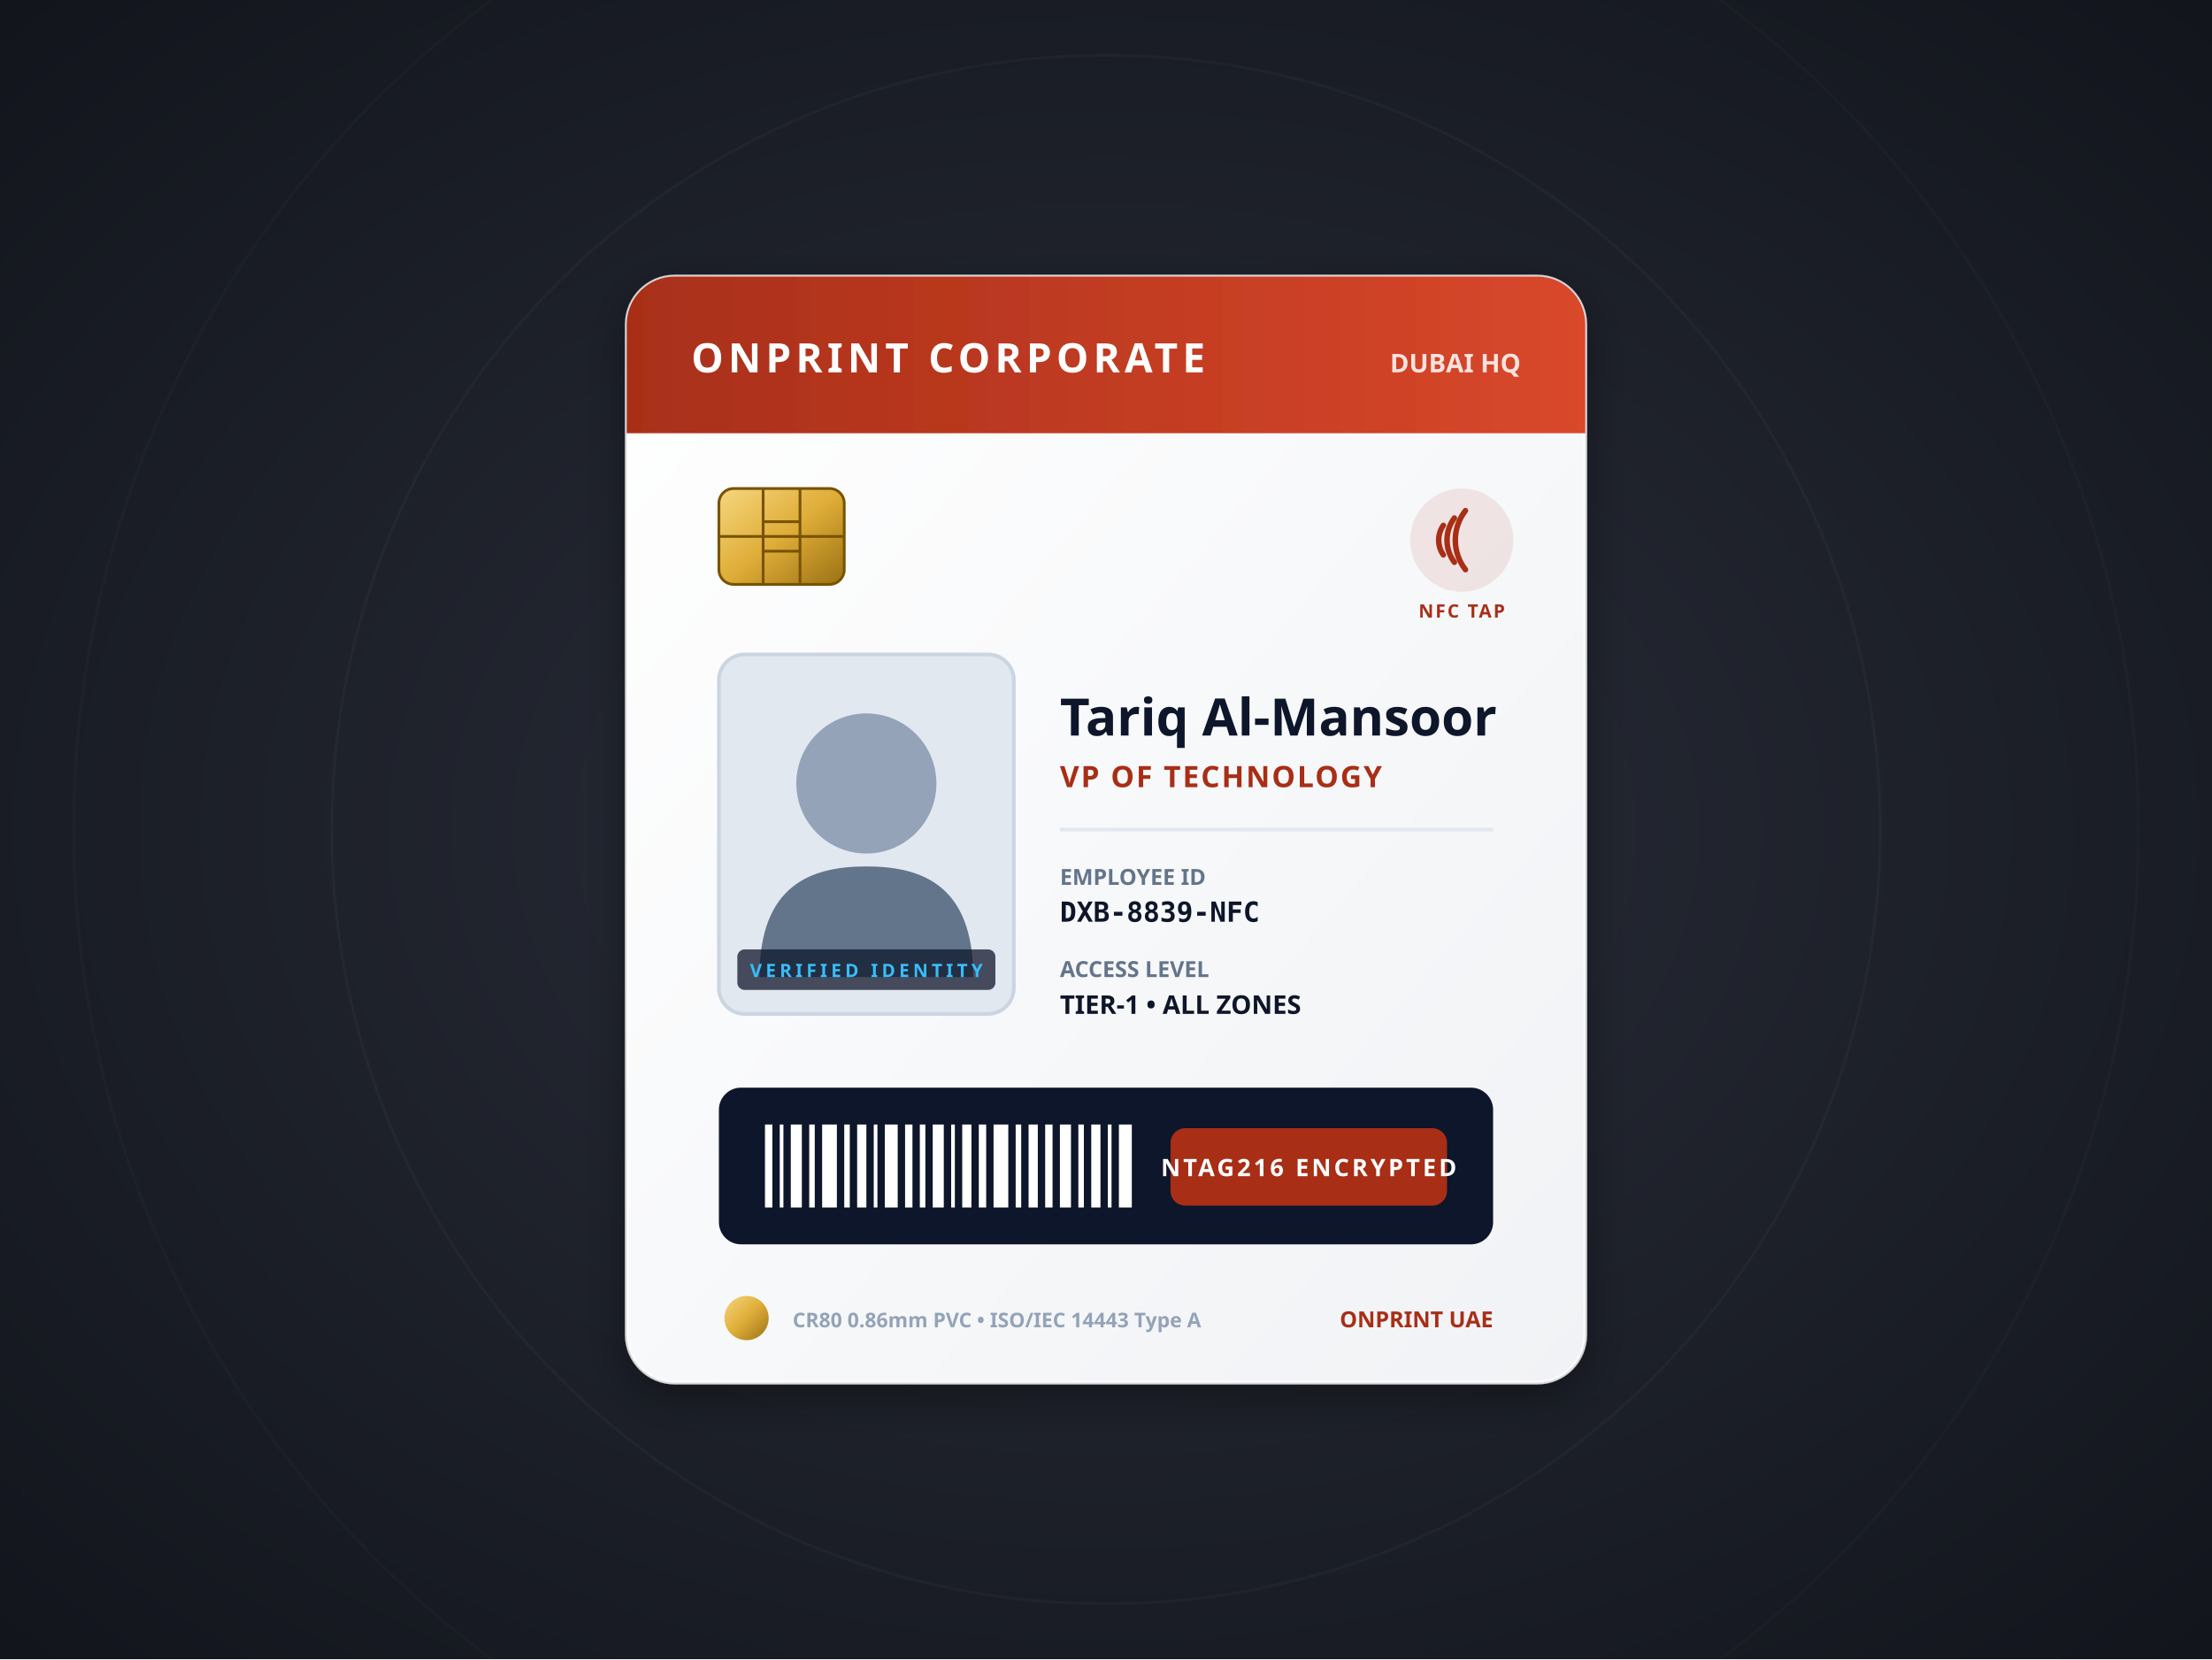
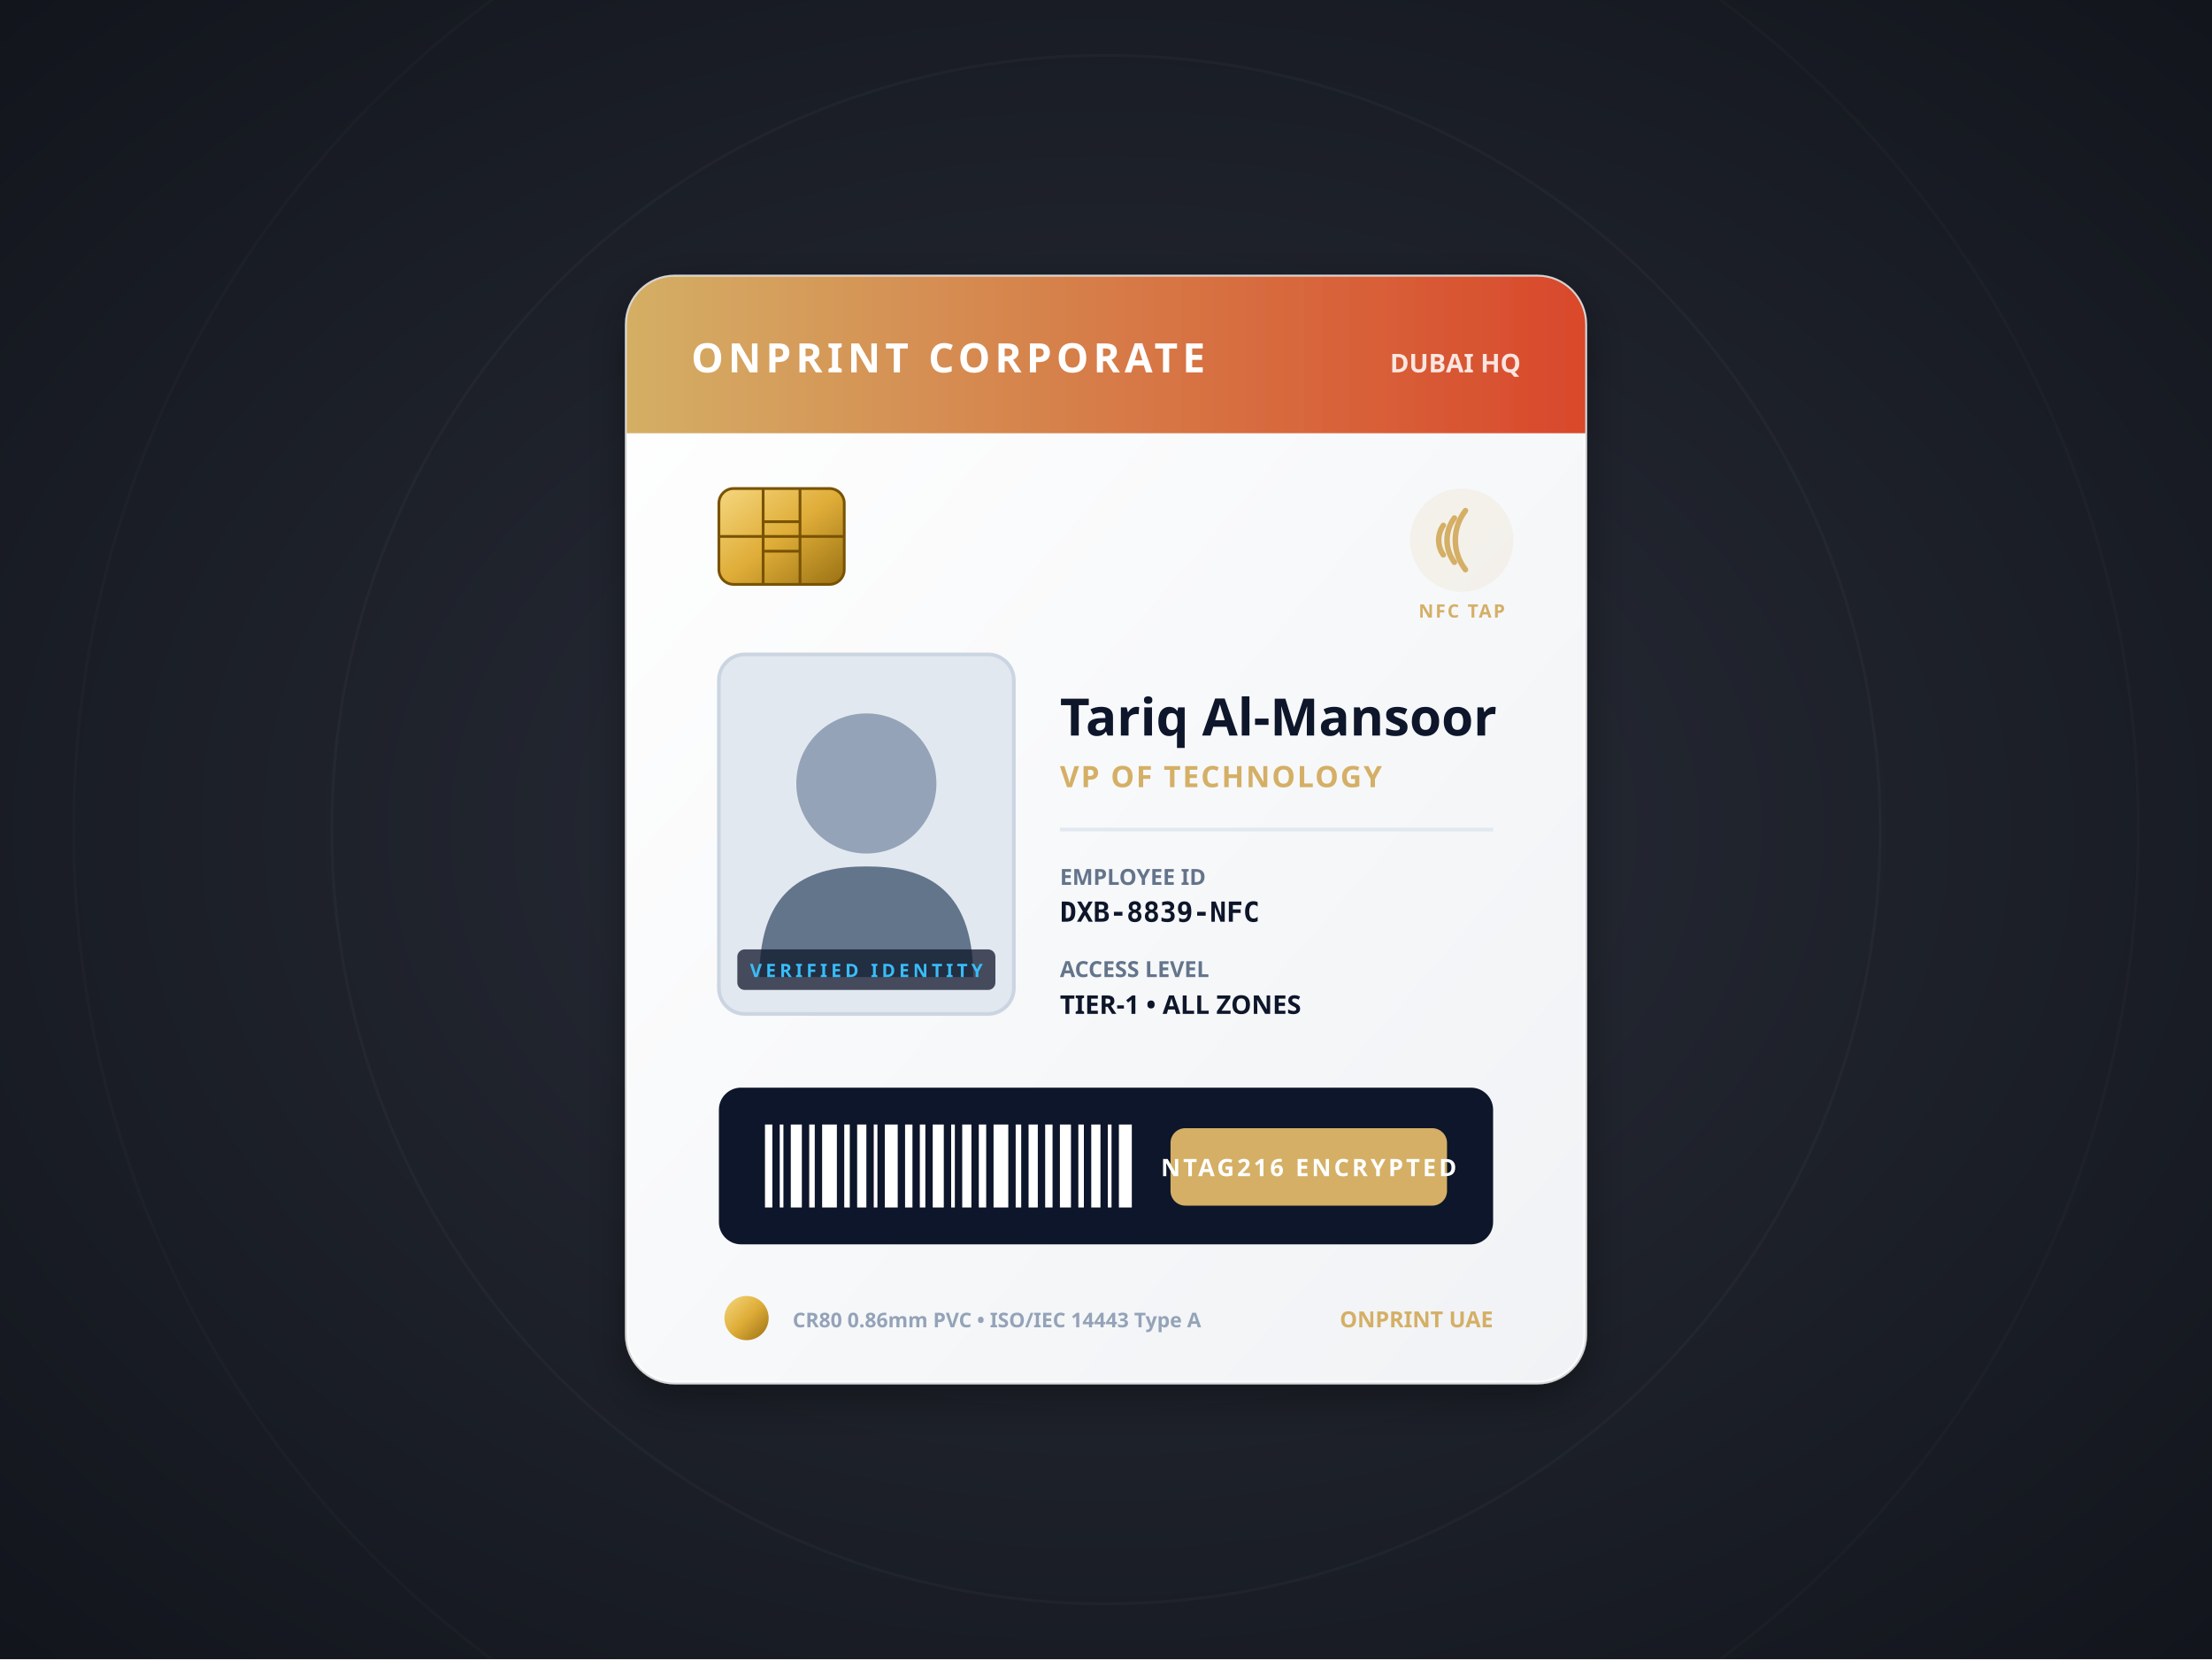
<svg xmlns="http://www.w3.org/2000/svg" viewBox="0 0 1200 900" width="1200" height="900" role="img" aria-label="Secure Smart NFC PVC ID Cards">
  <defs>
    <radialGradient id="bgGrad" cx="50%" cy="50%" r="70%">
      <stop offset="0%" stop-color="#2a2e39" />
      <stop offset="100%" stop-color="#12151c" />
    </radialGradient>
    <linearGradient id="cardGrad" x1="0%" y1="0%" x2="100%" y2="100%">
      <stop offset="0%" stop-color="#ffffff" />
      <stop offset="100%" stop-color="#f0f2f5" />
    </linearGradient>
    <linearGradient id="accentGrad" x1="0%" y1="0%" x2="100%" y2="0%">
-       <stop offset="0%" stop-color="#A82F19" />
+       <stop offset="0%" stop-color="#D4AF65" />
      <stop offset="100%" stop-color="#d9482b" />
    </linearGradient>
    <linearGradient id="chipGrad" x1="0%" y1="0%" x2="100%" y2="100%">
      <stop offset="0%" stop-color="#f5d77f" />
      <stop offset="50%" stop-color="#dfad38" />
      <stop offset="100%" stop-color="#9a7114" />
    </linearGradient>
    <linearGradient id="nfcWave" x1="0%" y1="0%" x2="100%" y2="100%">
-       <stop offset="0%" stop-color="#A82F19" stop-opacity="0.8" />
+       <stop offset="0%" stop-color="#D4AF65" stop-opacity="0.8" />
      <stop offset="100%" stop-color="#d9482b" stop-opacity="0.1" />
    </linearGradient>
    <filter id="dropShadow" x="-20%" y="-20%" width="140%" height="140%">
      <feDropShadow dx="0" dy="25" stdDeviation="35" flood-color="#000000" flood-opacity="0.55" />
      <feDropShadow dx="0" dy="8" stdDeviation="12" flood-color="#000000" flood-opacity="0.35" />
    </filter>
  </defs>
  <rect width="1200" height="900" fill="url(#bgGrad)" />
  <circle cx="600" cy="450" r="420" fill="none" stroke="#ffffff" stroke-opacity="0.03" stroke-width="1.5" />
  <circle cx="600" cy="450" r="560" fill="none" stroke="#ffffff" stroke-opacity="0.02" stroke-width="1.5" />
  <g transform="translate(340, 150)" filter="url(#dropShadow)">
    <rect width="520" height="600" rx="26" fill="url(#cardGrad)" />
    <rect width="520" height="600" rx="26" fill="none" stroke="#ffffff" stroke-width="2" stroke-opacity="0.8" />
    <path d="M 0 26 C 0 11.64 11.64 0 26 0 L 494 0 C 508.36 0 520 11.64 520 26 L 520 85 L 0 85 Z" fill="url(#accentGrad)" />
    <text x="35" y="52" fill="#ffffff" font-family="'Plus Jakarta Sans', system-ui, sans-serif" font-size="22" font-weight="900" letter-spacing="2.5">ONPRINT CORPORATE</text>
    <text x="485" y="52" fill="#ffffff" font-family="system-ui, sans-serif" font-size="14" font-weight="700" text-anchor="end" opacity="0.85">DUBAI HQ</text>
    <g transform="translate(425, 115)">
-       <circle cx="28" cy="28" r="28" fill="#A82F19" fill-opacity="0.1" />
-       <path d="M 18 36 A 14 14 0 0 1 18 20" fill="none" stroke="#A82F19" stroke-width="3" stroke-linecap="round" />
-       <path d="M 24 40 A 20 20 0 0 1 24 16" fill="none" stroke="#A82F19" stroke-width="3" stroke-linecap="round" />
-       <path d="M 30 44 A 26 26 0 0 1 30 12" fill="none" stroke="#A82F19" stroke-width="3" stroke-linecap="round" />
-       <text x="28" y="70" fill="#A82F19" font-family="system-ui, sans-serif" font-size="10" font-weight="900" text-anchor="middle" letter-spacing="1">NFC TAP</text>
+       <circle cx="28" cy="28" r="28" fill="#D4AF65" fill-opacity="0.1" />
+       <path d="M 18 36 A 14 14 0 0 1 18 20" fill="none" stroke="#D4AF65" stroke-width="3" stroke-linecap="round" />
+       <path d="M 24 40 A 20 20 0 0 1 24 16" fill="none" stroke="#D4AF65" stroke-width="3" stroke-linecap="round" />
+       <path d="M 30 44 A 26 26 0 0 1 30 12" fill="none" stroke="#D4AF65" stroke-width="3" stroke-linecap="round" />
+       <text x="28" y="70" fill="#D4AF65" font-family="system-ui, sans-serif" font-size="10" font-weight="900" text-anchor="middle" letter-spacing="1">NFC TAP</text>
    </g>
    <g transform="translate(50, 115)">
      <rect width="68" height="52" rx="8" fill="url(#chipGrad)" />
      <rect width="68" height="52" rx="8" fill="none" stroke="#795304" stroke-width="1.5" />
      <path d="M 0 26 h 68 M 24 0 v 52 M 44 0 v 52 M 24 18 h 20 M 24 34 h 20" stroke="#795304" stroke-width="1.5" fill="none" />
    </g>
    <g transform="translate(50, 205)">
      <rect width="160" height="195" rx="14" fill="#e2e8f0" stroke="#cbd5e1" stroke-width="2" />
      <circle cx="80" cy="70" r="38" fill="#94a3b8" />
      <path d="M 22 175 C 22 125 50 115 80 115 C 110 115 138 125 138 175 Z" fill="#64748b" />
      <rect x="10" y="160" width="140" height="22" rx="4" fill="#0f172a" fill-opacity="0.75" />
      <text x="80" y="175" fill="#38bdf8" font-family="system-ui, sans-serif" font-size="10" font-weight="900" text-anchor="middle" letter-spacing="2">VERIFIED IDENTITY</text>
    </g>
    <g transform="translate(235, 225)">
      <text x="0" y="24" fill="#0f172a" font-family="'Plus Jakarta Sans', system-ui, sans-serif" font-size="28" font-weight="900">Tariq Al-Mansoor</text>
-       <text x="0" y="52" fill="#A82F19" font-family="system-ui, sans-serif" font-size="16" font-weight="800" letter-spacing="1">VP OF TECHNOLOGY</text>
+       <text x="0" y="52" fill="#D4AF65" font-family="system-ui, sans-serif" font-size="16" font-weight="800" letter-spacing="1">VP OF TECHNOLOGY</text>
      <line x1="0" y1="75" x2="235" y2="75" stroke="#e2e8f0" stroke-width="2" />
      <text x="0" y="105" fill="#64748b" font-family="system-ui, sans-serif" font-size="12" font-weight="700">EMPLOYEE ID</text>
      <text x="0" y="125" fill="#0f172a" font-family="'Roboto Mono', monospace" font-size="15" font-weight="800">DXB-8839-NFC</text>
      <text x="0" y="155" fill="#64748b" font-family="system-ui, sans-serif" font-size="12" font-weight="700">ACCESS LEVEL</text>
      <text x="0" y="175" fill="#0f172a" font-family="system-ui, sans-serif" font-size="14" font-weight="800">TIER-1 • ALL ZONES</text>
    </g>
    <g transform="translate(50, 440)">
      <rect width="420" height="85" rx="12" fill="#0f172a" />
      <g transform="translate(25, 20)">
        <rect x="0" y="0" width="4" height="45" fill="#ffffff" />
        <rect x="8" y="0" width="2" height="45" fill="#ffffff" />
        <rect x="14" y="0" width="6" height="45" fill="#ffffff" />
        <rect x="24" y="0" width="3" height="45" fill="#ffffff" />
        <rect x="31" y="0" width="8" height="45" fill="#ffffff" />
        <rect x="43" y="0" width="3" height="45" fill="#ffffff" />
        <rect x="50" y="0" width="5" height="45" fill="#ffffff" />
        <rect x="59" y="0" width="2" height="45" fill="#ffffff" />
        <rect x="65" y="0" width="7" height="45" fill="#ffffff" />
        <rect x="76" y="0" width="4" height="45" fill="#ffffff" />
        <rect x="84" y="0" width="3" height="45" fill="#ffffff" />
        <rect x="91" y="0" width="6" height="45" fill="#ffffff" />
        <rect x="101" y="0" width="2" height="45" fill="#ffffff" />
        <rect x="107" y="0" width="5" height="45" fill="#ffffff" />
        <rect x="116" y="0" width="4" height="45" fill="#ffffff" />
        <rect x="124" y="0" width="8" height="45" fill="#ffffff" />
        <rect x="136" y="0" width="3" height="45" fill="#ffffff" />
        <rect x="143" y="0" width="5" height="45" fill="#ffffff" />
        <rect x="152" y="0" width="4" height="45" fill="#ffffff" />
        <rect x="160" y="0" width="6" height="45" fill="#ffffff" />
        <rect x="170" y="0" width="3" height="45" fill="#ffffff" />
        <rect x="177" y="0" width="5" height="45" fill="#ffffff" />
        <rect x="186" y="0" width="2" height="45" fill="#ffffff" />
        <rect x="192" y="0" width="7" height="45" fill="#ffffff" />
      </g>
      <g transform="translate(245, 22)">
-         <rect width="150" height="42" rx="8" fill="#A82F19" />
+         <rect width="150" height="42" rx="8" fill="#D4AF65" />
        <text x="75" y="26" fill="#ffffff" font-family="system-ui, sans-serif" font-size="13" font-weight="900" text-anchor="middle" letter-spacing="1.5">NTAG216 ENCRYPTED</text>
      </g>
    </g>
    <circle cx="65" cy="565" r="12" fill="url(#chipGrad)" />
    <text x="90" y="570" fill="#94a3b8" font-family="system-ui, sans-serif" font-size="11" font-weight="700">CR80 0.86mm PVC • ISO/IEC 14443 Type A</text>
-     <text x="470" y="570" fill="#A82F19" font-family="system-ui, sans-serif" font-size="12" font-weight="900" text-anchor="end">ONPRINT UAE</text>
+     <text x="470" y="570" fill="#D4AF65" font-family="system-ui, sans-serif" font-size="12" font-weight="900" text-anchor="end">ONPRINT UAE</text>
  </g>
</svg>
